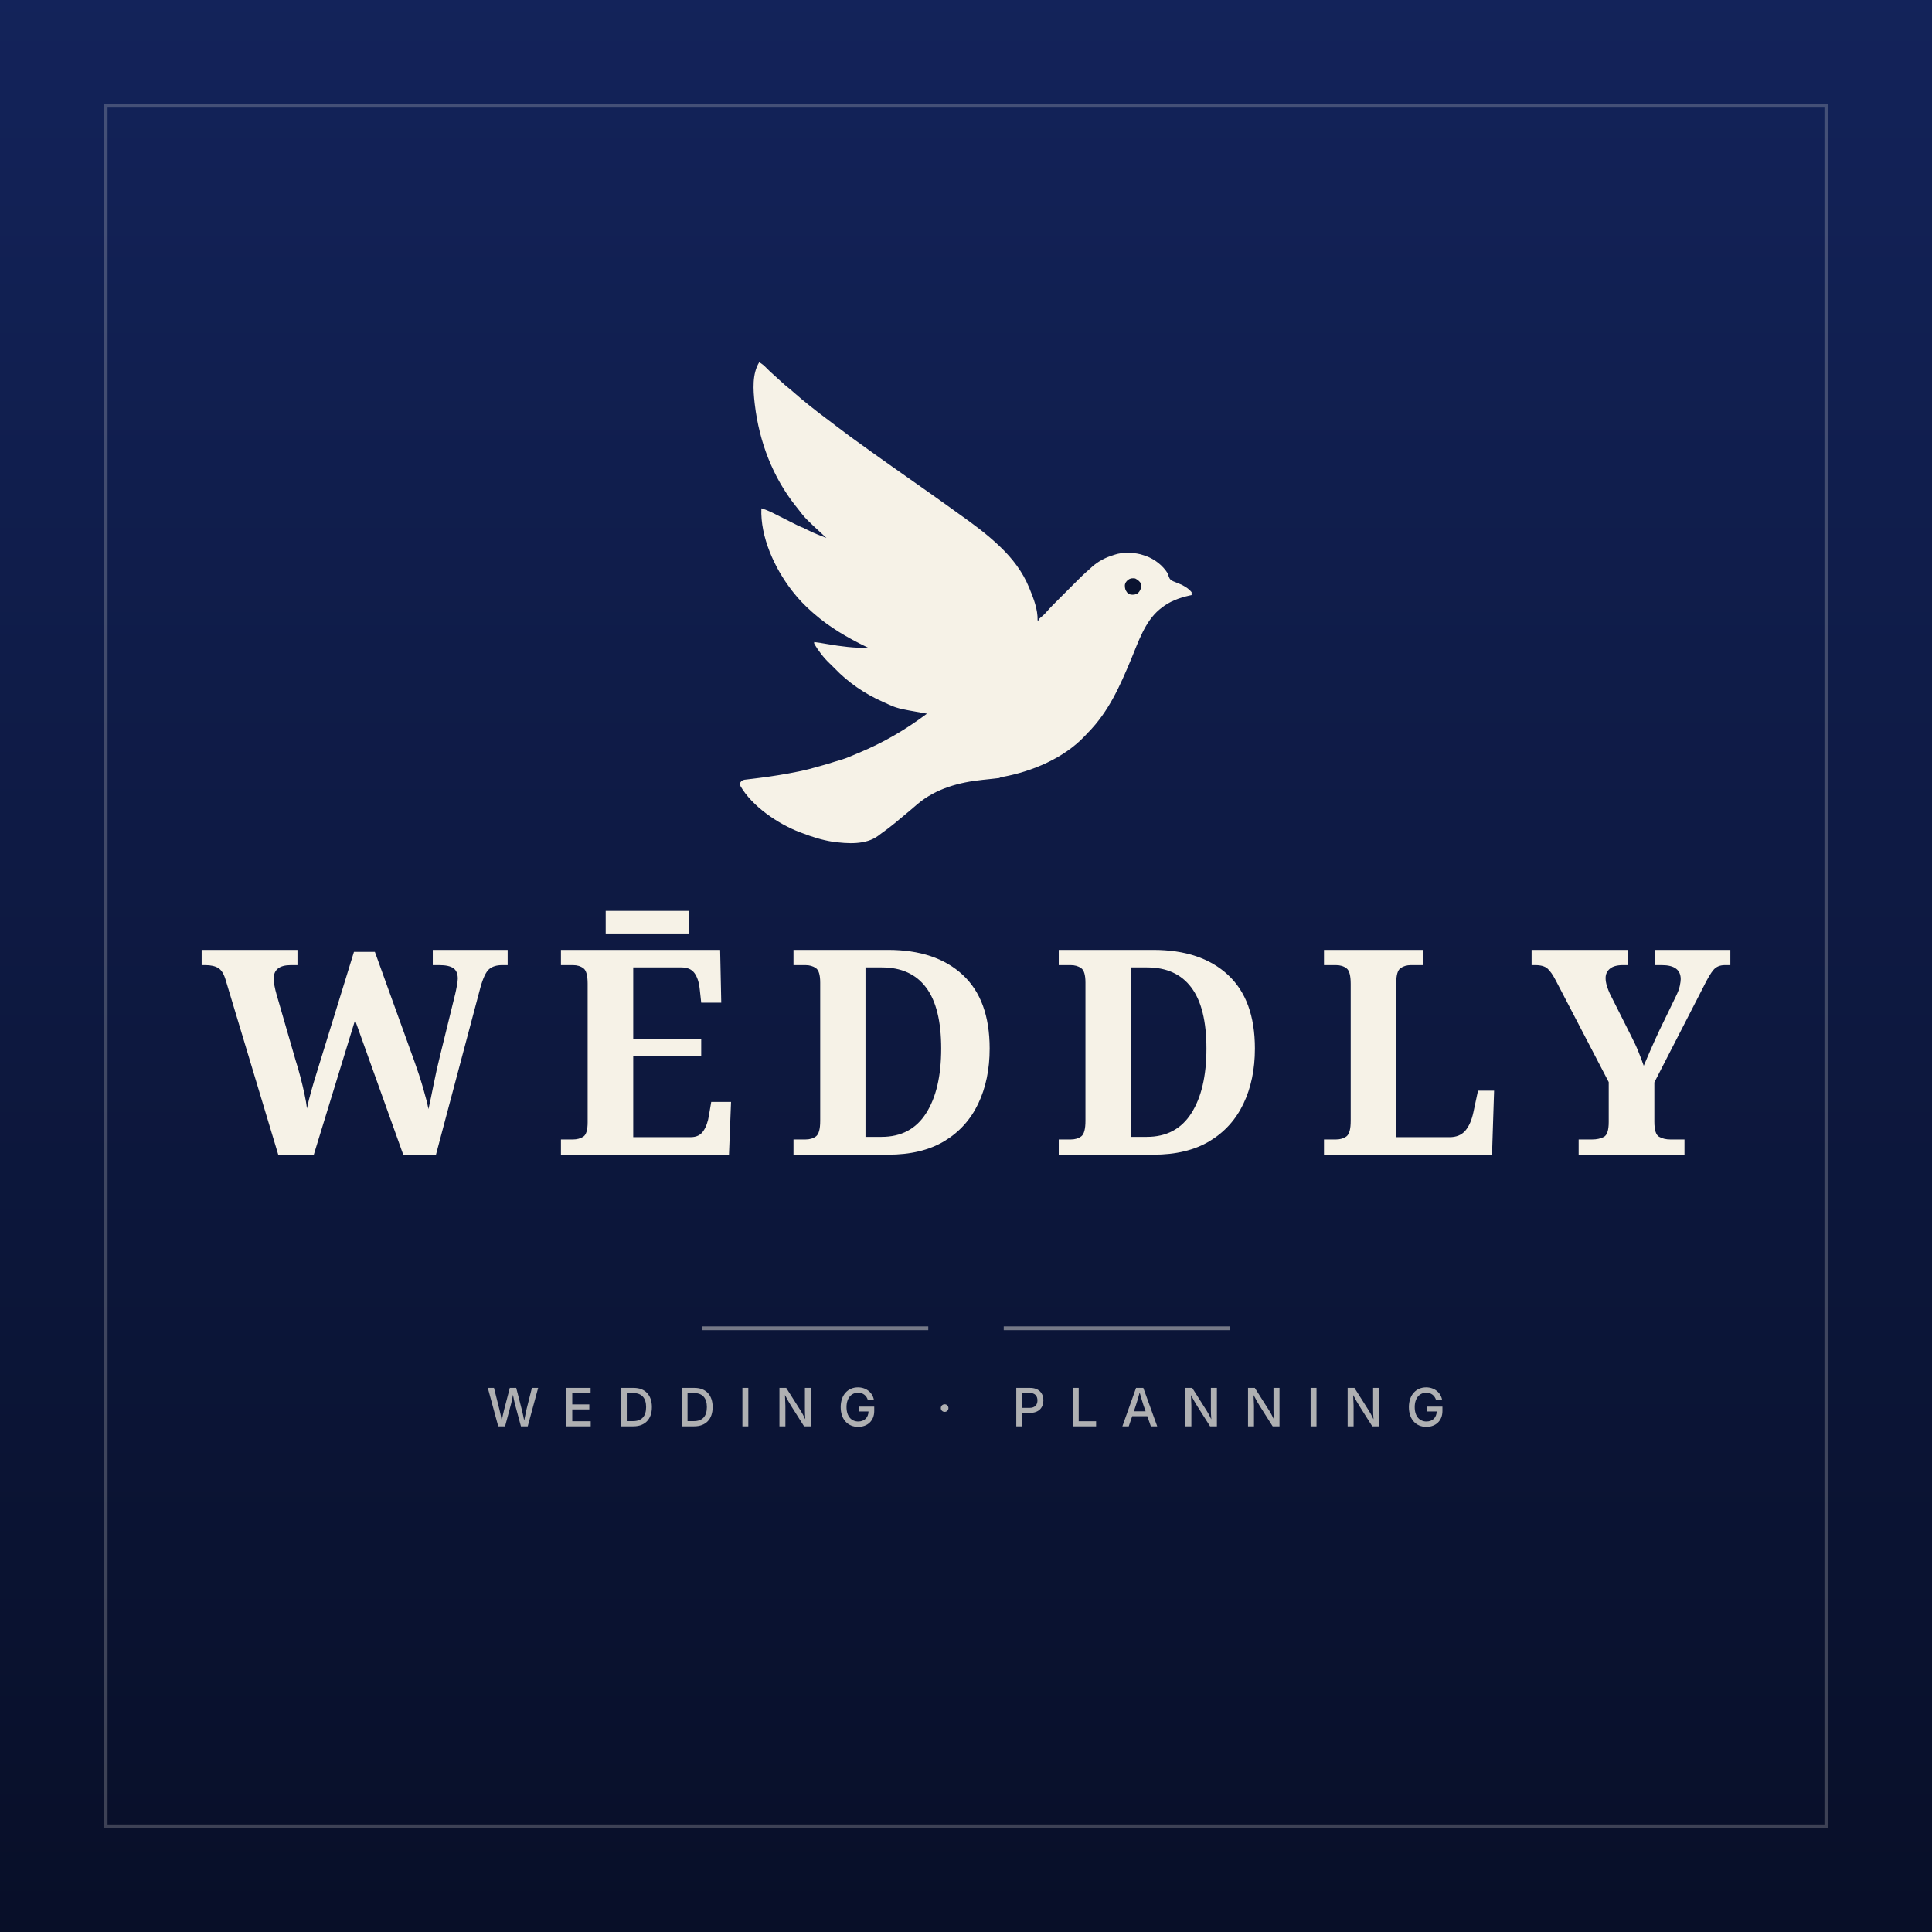
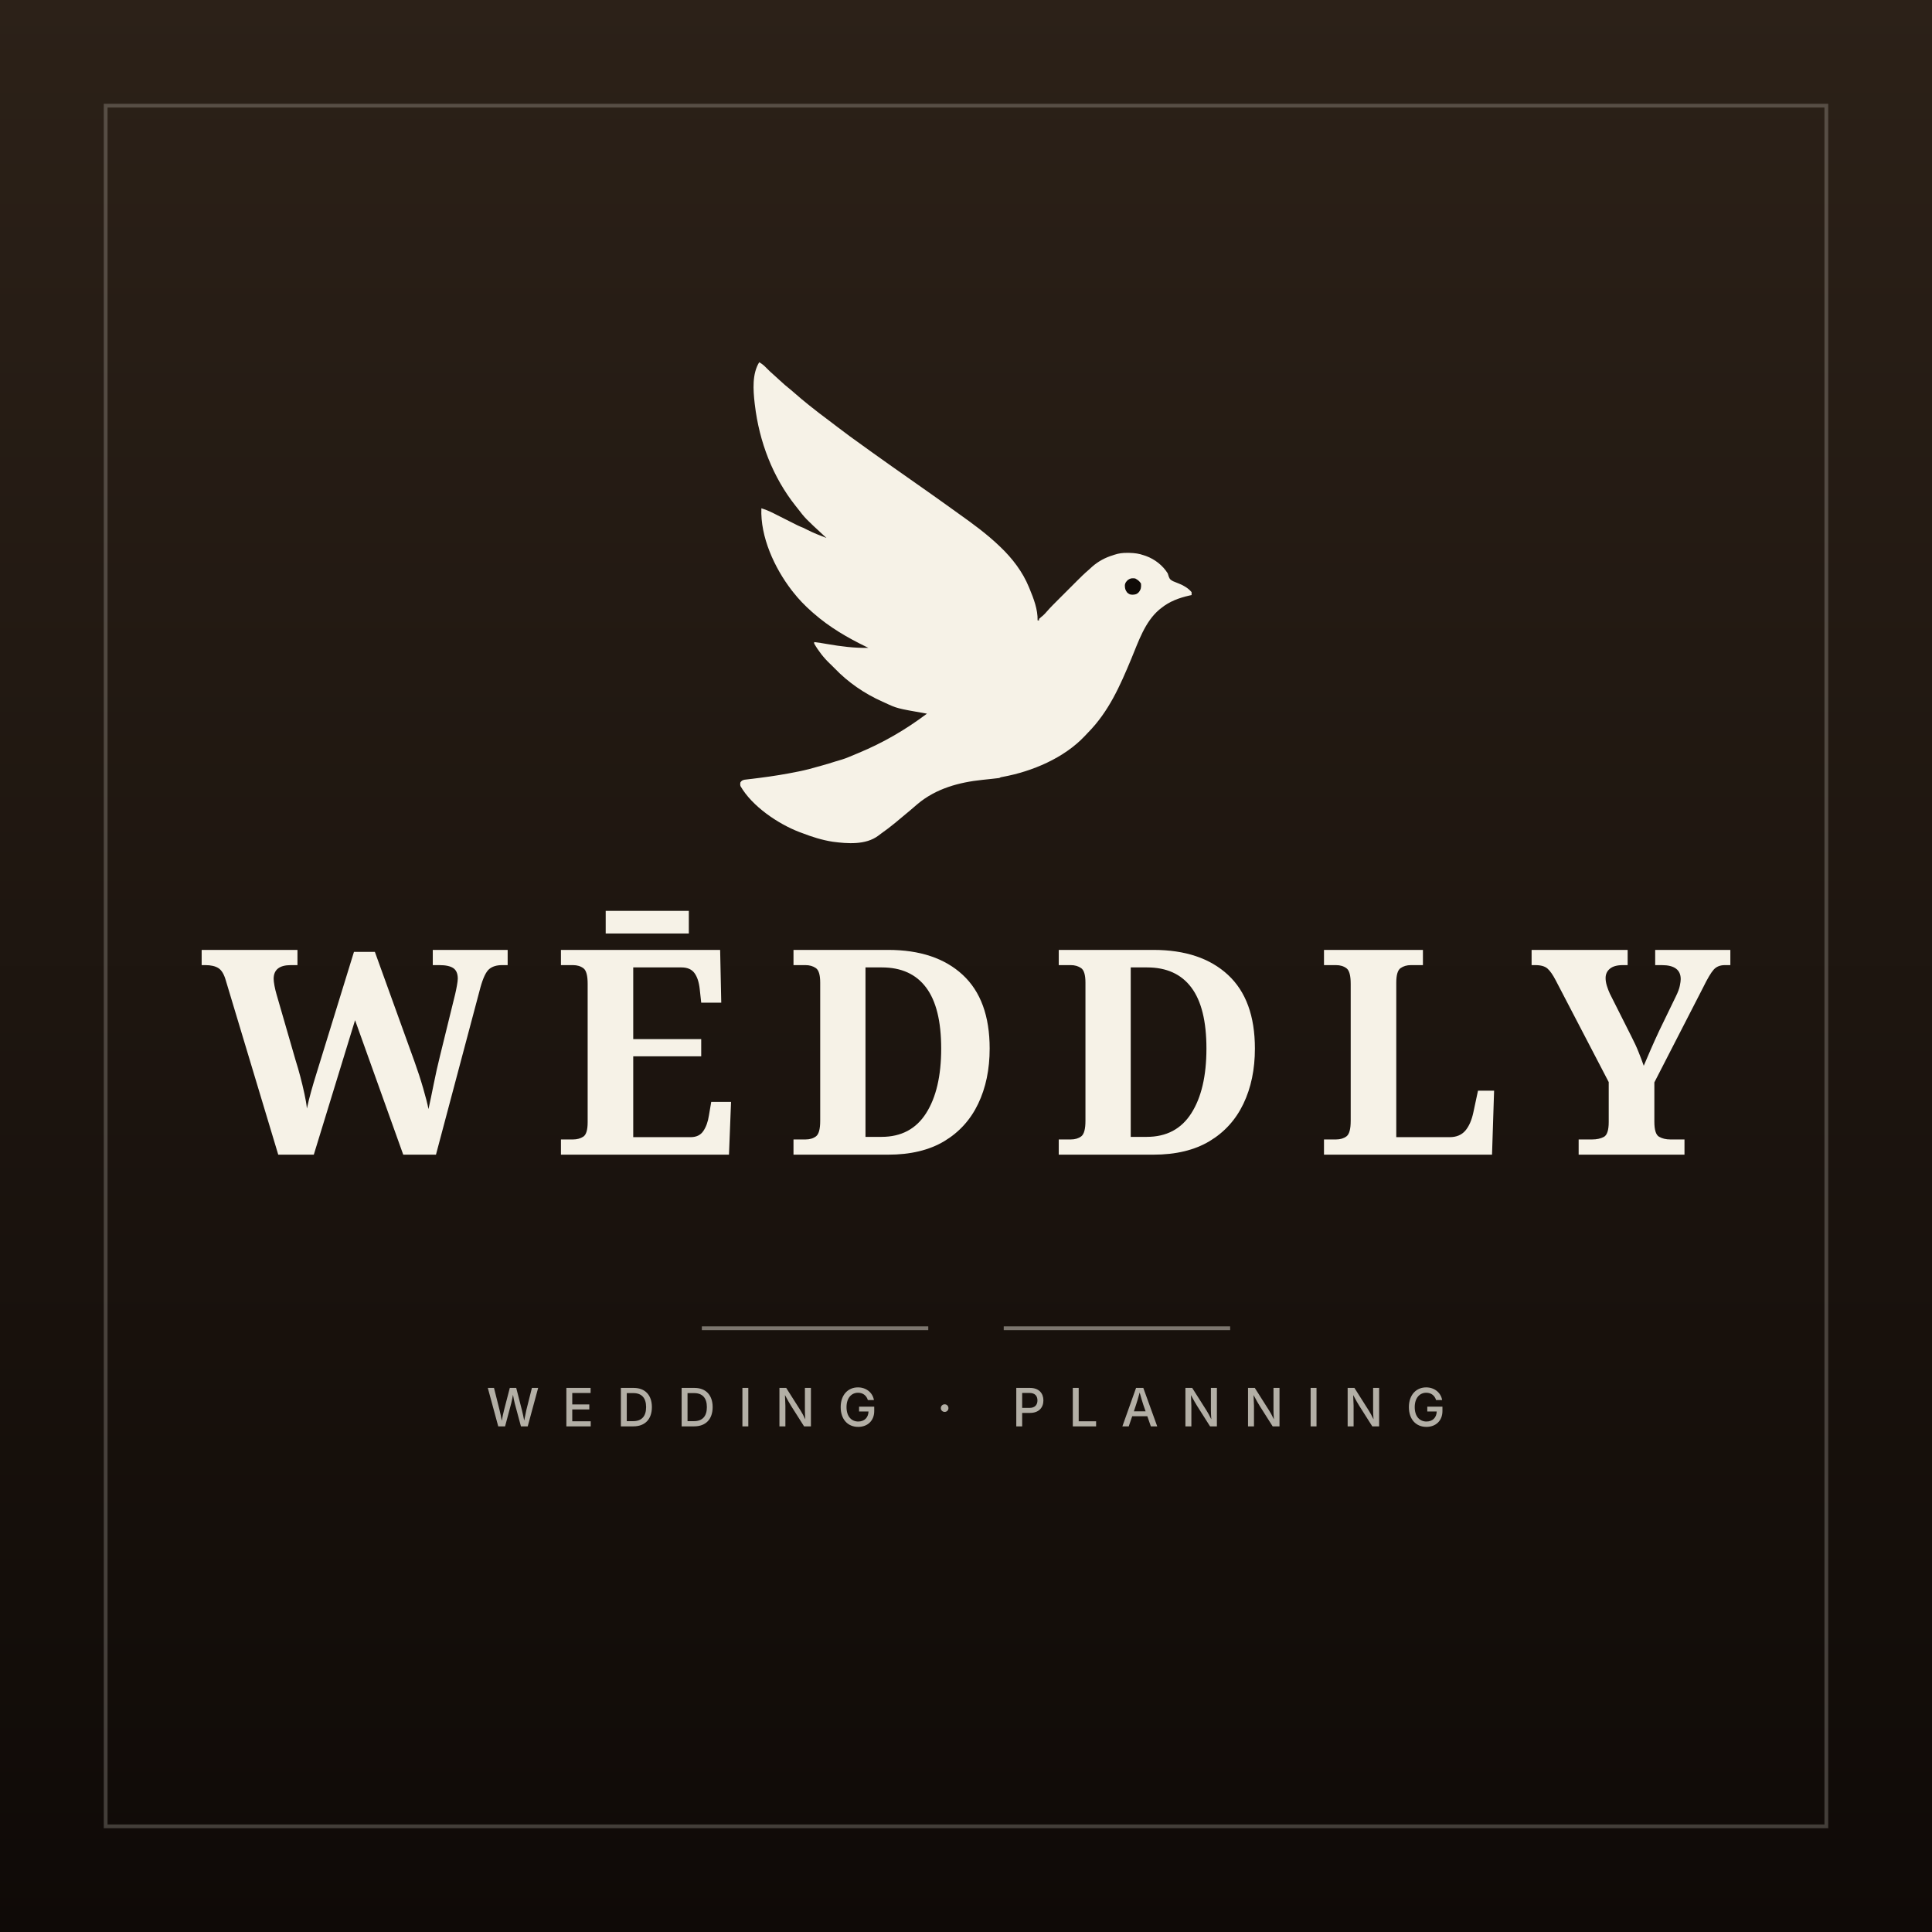
<svg xmlns="http://www.w3.org/2000/svg" width="512" height="512" viewBox="0 0 512 512">
  <linearGradient id="bg" x1="0" y1="0" x2="0" y2="1">
-     <stop offset="0" stop-color="#13235a" />
-     <stop offset="1" stop-color="#080f28" />
+     <stop offset="0" stop-color="#2c2118" />
+     <stop offset="1" stop-color="#0f0a07" />
  </linearGradient>
  <rect width="512" height="512" fill="url(#bg)" />
  <rect x="28" y="28" width="456" height="456" fill="none" stroke="#f6f2e7" stroke-width="1" stroke-opacity="0.22" />
  <svg x="196" y="96" width="120" height="128" viewBox="337 282 624 668" preserveAspectRatio="xMidYMid meet">
    <path d="M0 0 C3.899 2.133 6.739 4.552 9.812 7.75 C13.34 11.35 16.917 14.755 20.746 18.027 C23.104 20.091 25.394 22.217 27.683 24.357 C32.854 29.188 38.095 33.786 43.676 38.145 C46.005 40.004 48.224 41.943 50.438 43.938 C55.482 48.472 60.721 52.742 66 57 C67.111 57.904 68.221 58.807 69.332 59.711 C78.152 66.856 87.186 73.689 96.285 80.473 C100.074 83.299 103.828 86.165 107.562 89.062 C119.307 98.135 131.324 106.855 143.422 115.449 C147.57 118.399 151.69 121.389 155.812 124.375 C163.8 130.154 171.84 135.854 179.904 141.525 C181.985 142.989 184.063 144.457 186.141 145.926 C193.747 151.303 201.366 156.662 209 162 C217.326 167.822 225.632 173.671 233.928 179.537 C236.018 181.013 238.11 182.485 240.203 183.957 C248.336 189.679 256.428 195.454 264.482 201.287 C268.401 204.125 272.326 206.951 276.27 209.753 C295.652 223.526 314.799 237.528 332 254 C332.527 254.5 333.054 254.999 333.597 255.514 C349.975 271.12 364.42 289.909 373 311 C373.296 311.705 373.593 312.41 373.898 313.137 C379.542 326.793 385.434 341.993 385 357 C385.66 357 386.32 357 387 357 C387 356.34 387 355.68 387 355 C388.769 353.3 390.664 351.792 392.566 350.242 C394.564 348.402 396.235 346.598 397.984 344.536 C402.643 339.18 407.661 334.195 412.684 329.184 C413.708 328.158 414.733 327.133 415.757 326.107 C417.893 323.97 420.03 321.834 422.169 319.7 C424.89 316.985 427.606 314.266 430.322 311.545 C432.433 309.43 434.547 307.317 436.661 305.205 C437.663 304.204 438.664 303.202 439.664 302.2 C444.728 297.126 449.814 292.144 455.27 287.491 C457.122 285.895 458.904 284.235 460.688 282.562 C469.011 275.316 478.474 270.19 489 267 C489.723 266.75 490.447 266.5 491.192 266.242 C497.368 264.199 502.888 263.521 509.375 263.625 C510.294 263.634 511.213 263.644 512.16 263.654 C519.124 263.808 525.413 264.638 532 267 C532.967 267.317 533.934 267.634 534.93 267.961 C547.115 272.424 558.093 280.941 565 292 C565.527 293.554 566.029 295.116 566.5 296.688 C567.893 300.259 568.985 300.992 572.445 302.871 C575.243 304.092 578.082 305.196 580.926 306.305 C587.131 308.762 593.772 312.719 598 318 C598 319.32 598 320.64 598 322 C597.031 322.208 596.061 322.415 595.062 322.629 C580.807 325.84 567.468 330.7 556 340 C554.757 340.982 554.757 340.982 553.488 341.984 C533.433 358.815 524.509 386.357 514.737 409.833 C499.124 447.324 483.576 482.963 454.7 512.26 C453.196 513.8 451.729 515.363 450.273 516.949 C421.483 547.478 377.495 565.952 336.844 573.422 C334.067 573.858 334.067 573.858 332 575 C329.046 575.379 326.099 575.712 323.137 576.016 C321.279 576.217 319.422 576.419 317.564 576.621 C314.659 576.934 311.753 577.243 308.846 577.542 C276.434 580.889 244.407 589.569 219 611 C218.448 611.466 217.896 611.931 217.327 612.411 C214.327 614.949 211.346 617.509 208.379 620.086 C204.55 623.404 200.631 626.607 196.695 629.797 C193.85 632.122 191.052 634.499 188.25 636.875 C181.924 642.156 175.344 647.038 168.635 651.819 C167.273 652.803 165.937 653.823 164.609 654.852 C147.217 667.796 122.141 665.839 101.668 663.148 C86.861 660.822 72.941 656.407 59 651 C57.881 650.591 56.762 650.183 55.609 649.762 C26.187 638.461 -9.994 614.124 -26 586 C-26.418 583.344 -26.418 583.344 -26 581 C-24.291 578.682 -23.238 578.058 -20.413 577.372 C-19.376 577.252 -18.338 577.131 -17.27 577.008 C-16.091 576.863 -14.912 576.718 -13.697 576.569 C-11.774 576.349 -11.774 576.349 -9.812 576.125 C-7.069 575.788 -4.328 575.441 -1.586 575.094 C-0.878 575.005 -0.17 574.917 0.559 574.826 C18.688 572.547 36.726 569.606 54.625 565.938 C55.767 565.704 56.909 565.471 58.086 565.231 C65.111 563.746 71.994 561.937 78.883 559.912 C81.704 559.087 84.532 558.311 87.375 557.562 C93.373 555.941 99.285 554.063 105.207 552.188 C108.212 551.247 111.221 550.358 114.25 549.5 C117.778 548.447 121.132 547.16 124.523 545.727 C128.705 543.966 132.89 542.218 137.086 540.492 C171.429 526.257 202.302 508.315 232 486 C231.282 485.875 230.563 485.749 229.823 485.62 C190.589 478.721 190.589 478.721 174 471 C172.845 470.487 171.69 469.974 170.5 469.445 C145.475 458.224 123 442.838 104 423 C103.154 422.154 102.309 421.309 101.438 420.438 C100.231 419.231 100.231 419.231 99 418 C98.254 417.306 98.254 417.306 97.492 416.598 C89.311 408.816 81.552 398.862 76 389 C76 388.34 76 387.68 76 387 C82.147 387.686 88.211 388.704 94.304 389.765 C113.217 393.041 131.772 395.397 151 395 C150.262 394.644 149.524 394.288 148.763 393.921 C122.163 381.028 97.273 366.584 75 347 C73.654 345.822 73.654 345.822 72.281 344.621 C63.002 336.387 54.653 327.775 47 318 C46.246 317.04 45.492 316.079 44.715 315.09 C21.099 284.344 1.396 241.466 3 202 C10.915 204.261 17.979 207.876 25.271 211.609 C30.43 214.238 35.608 216.829 40.785 219.422 C42.663 220.363 44.539 221.307 46.415 222.251 C47.581 222.836 48.748 223.421 49.949 224.023 C50.994 224.549 52.039 225.074 53.116 225.615 C55.712 226.862 58.32 227.95 61 229 C62.967 229.962 64.925 230.942 66.875 231.938 C75.374 236.213 84.115 239.62 93 243 C92.103 242.175 91.206 241.35 90.281 240.5 C63.763 216.004 63.763 216.004 53 202 C51.824 200.532 51.824 200.532 50.625 199.035 C18.602 158.808 0.046 109.8 -6 59 C-6.103 58.156 -6.206 57.313 -6.312 56.444 C-8.356 38.235 -9.918 16.127 0 0 Z " fill="#f6f2e7" transform="translate(363,282)" />
-     <path d="M0 0 C3.704 2.027 5.654 3.48 8 7 C8.463 11.999 8.104 15.009 5 19 C2.456 21.837 0.244 22.274 -3.438 22.5 C-7.184 22.389 -7.893 22.084 -11 19.625 C-13.803 15.946 -14.34 13.717 -14.289 9.035 C-13.836 5.846 -12.261 4.196 -10 2 C-6.245 -0.503 -4.453 -0.453 0 0 Z " fill="#0a1330" transform="translate(883,581)" />
+     <path d="M0 0 C3.704 2.027 5.654 3.48 8 7 C8.463 11.999 8.104 15.009 5 19 C2.456 21.837 0.244 22.274 -3.438 22.5 C-7.184 22.389 -7.893 22.084 -11 19.625 C-13.803 15.946 -14.34 13.717 -14.289 9.035 C-13.836 5.846 -12.261 4.196 -10 2 C-6.245 -0.503 -4.453 -0.453 0 0 Z " fill="#0f0a07" transform="translate(883,581)" />
  </svg>
  <text x="256" y="306" font-family="'Cormorant Garamond', Georgia, serif" font-size="76" font-weight="600" letter-spacing="12" fill="#f6f2e7" text-anchor="middle">WĒDDLY</text>
  <line x1="186" y1="352" x2="246" y2="352" stroke="#f6f2e7" stroke-width="1" stroke-opacity="0.45" />
  <line x1="266" y1="352" x2="326" y2="352" stroke="#f6f2e7" stroke-width="1" stroke-opacity="0.45" />
  <text x="256" y="378" font-family="'Inter', system-ui, sans-serif" font-size="14" font-weight="500" letter-spacing="6" fill="#f6f2e7" fill-opacity="0.7" text-anchor="middle">WEDDING · PLANNING</text>
</svg>
